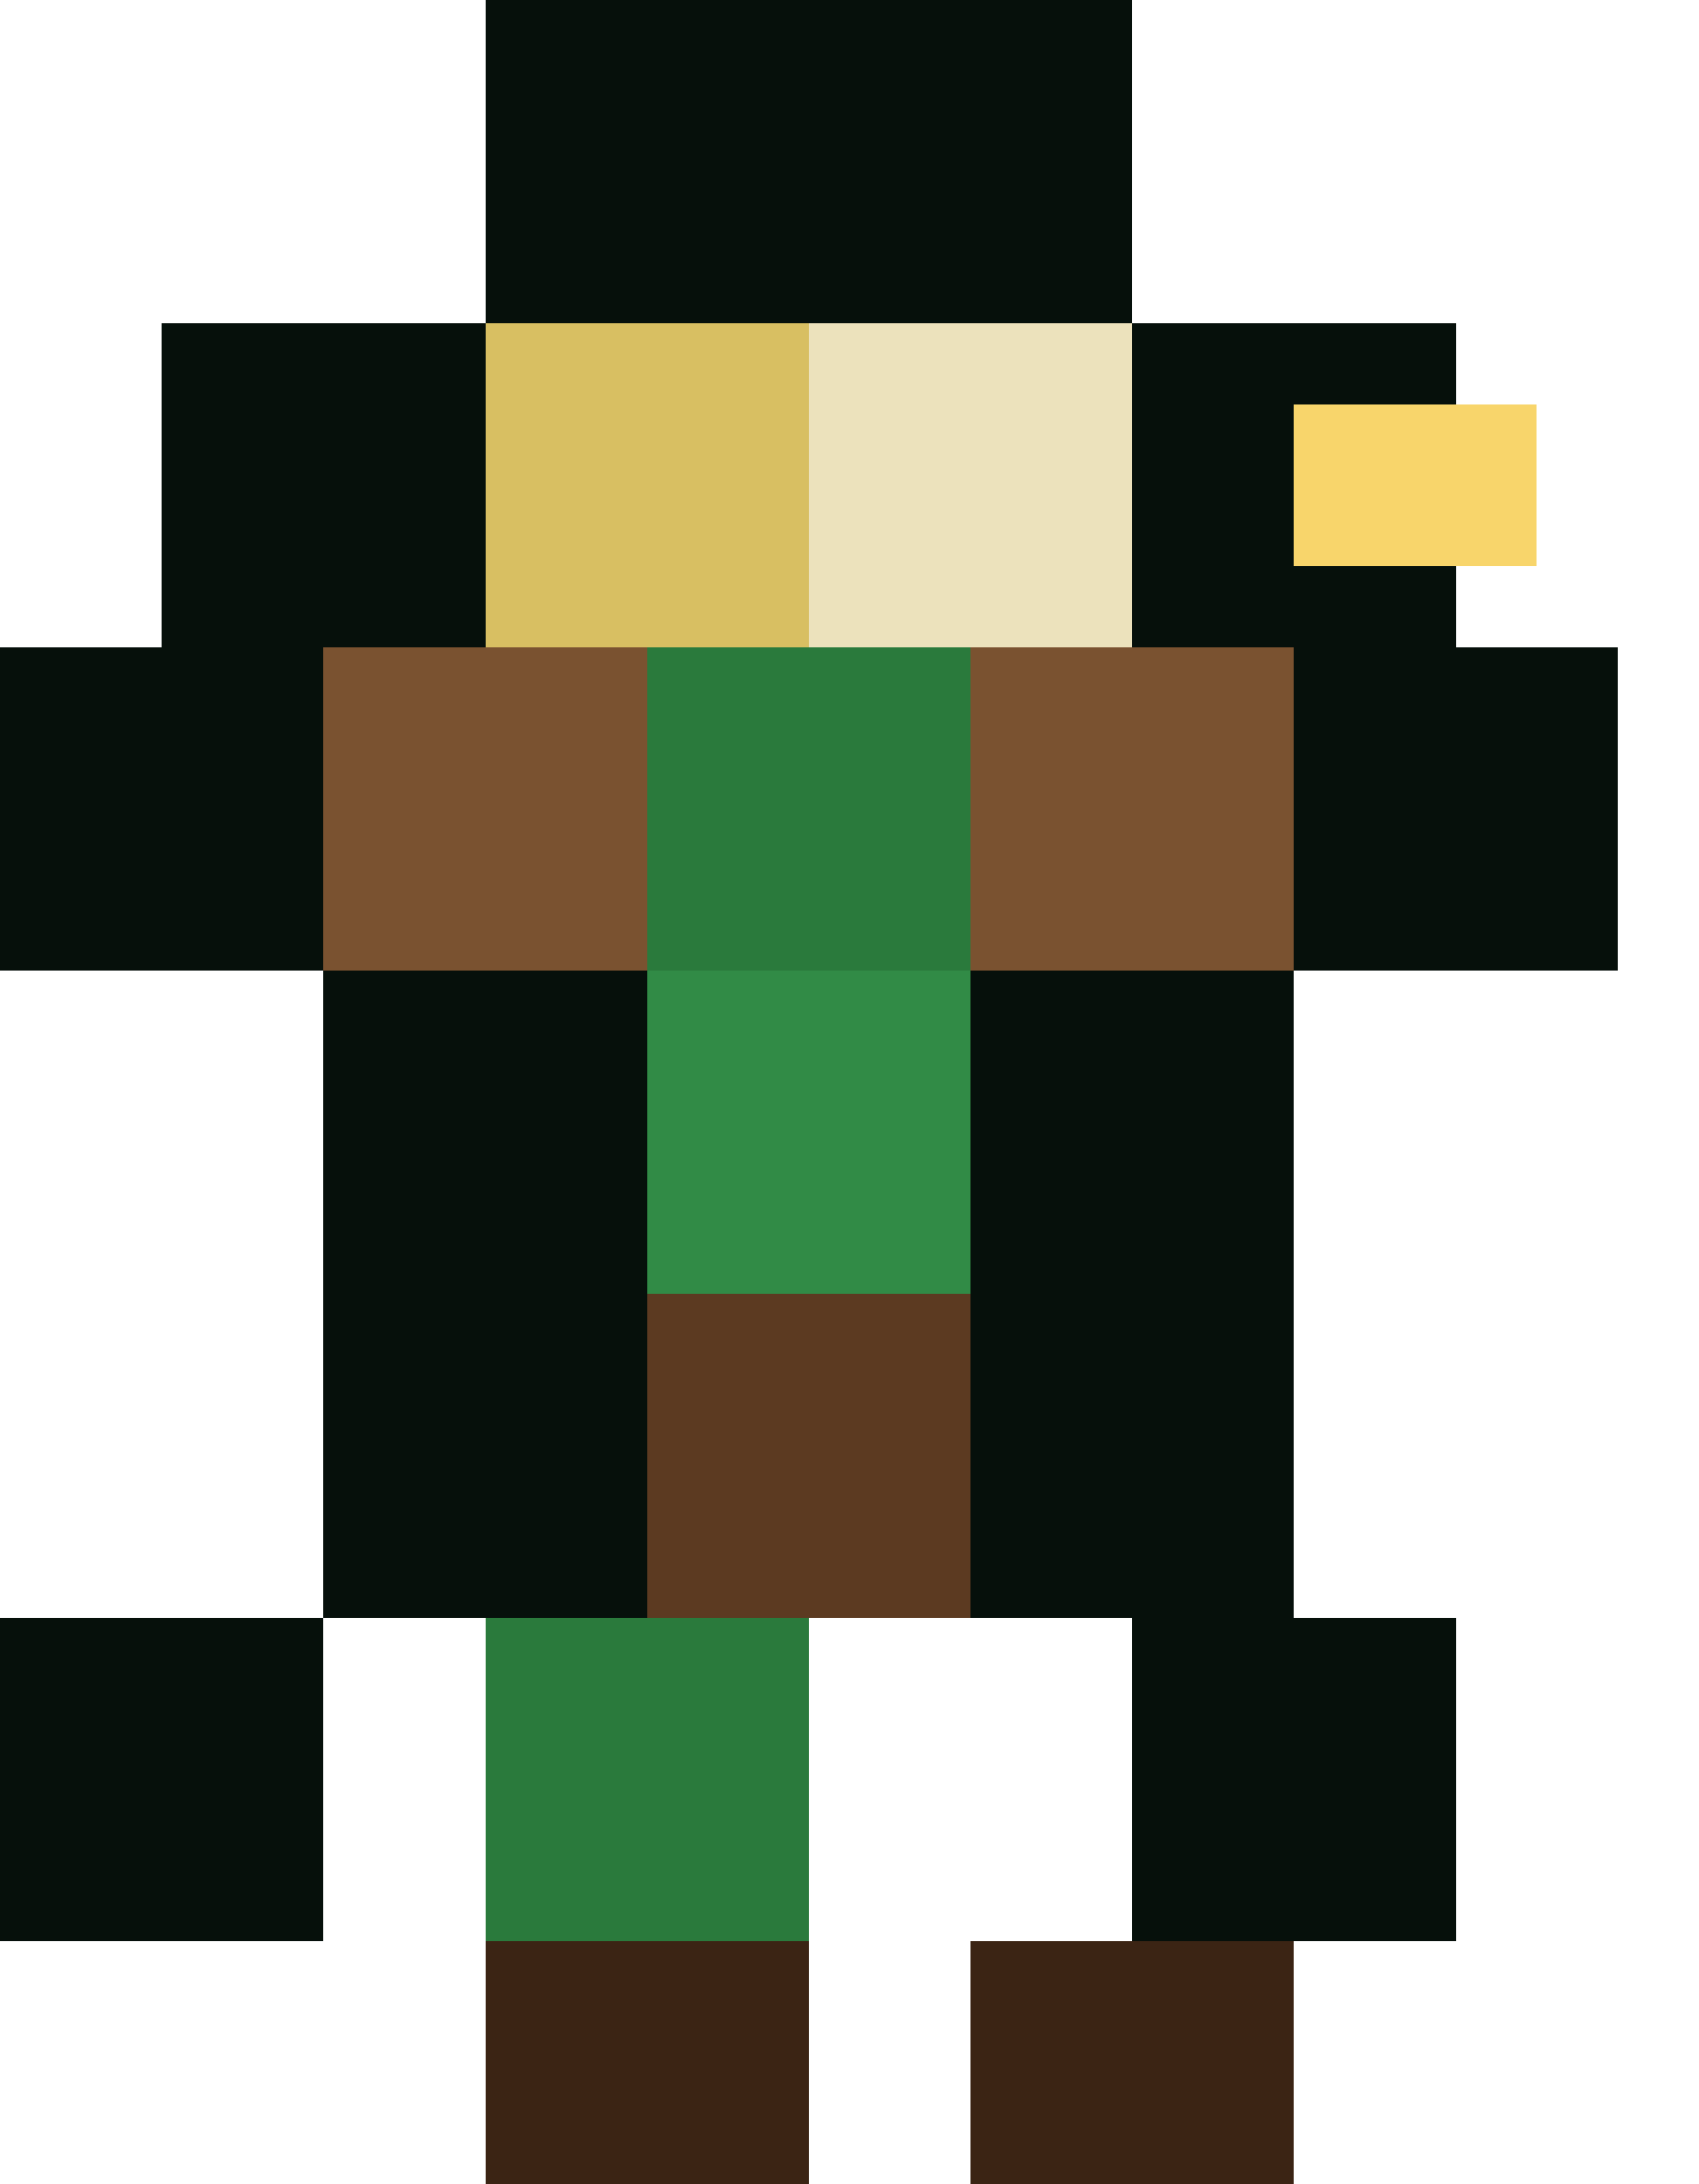
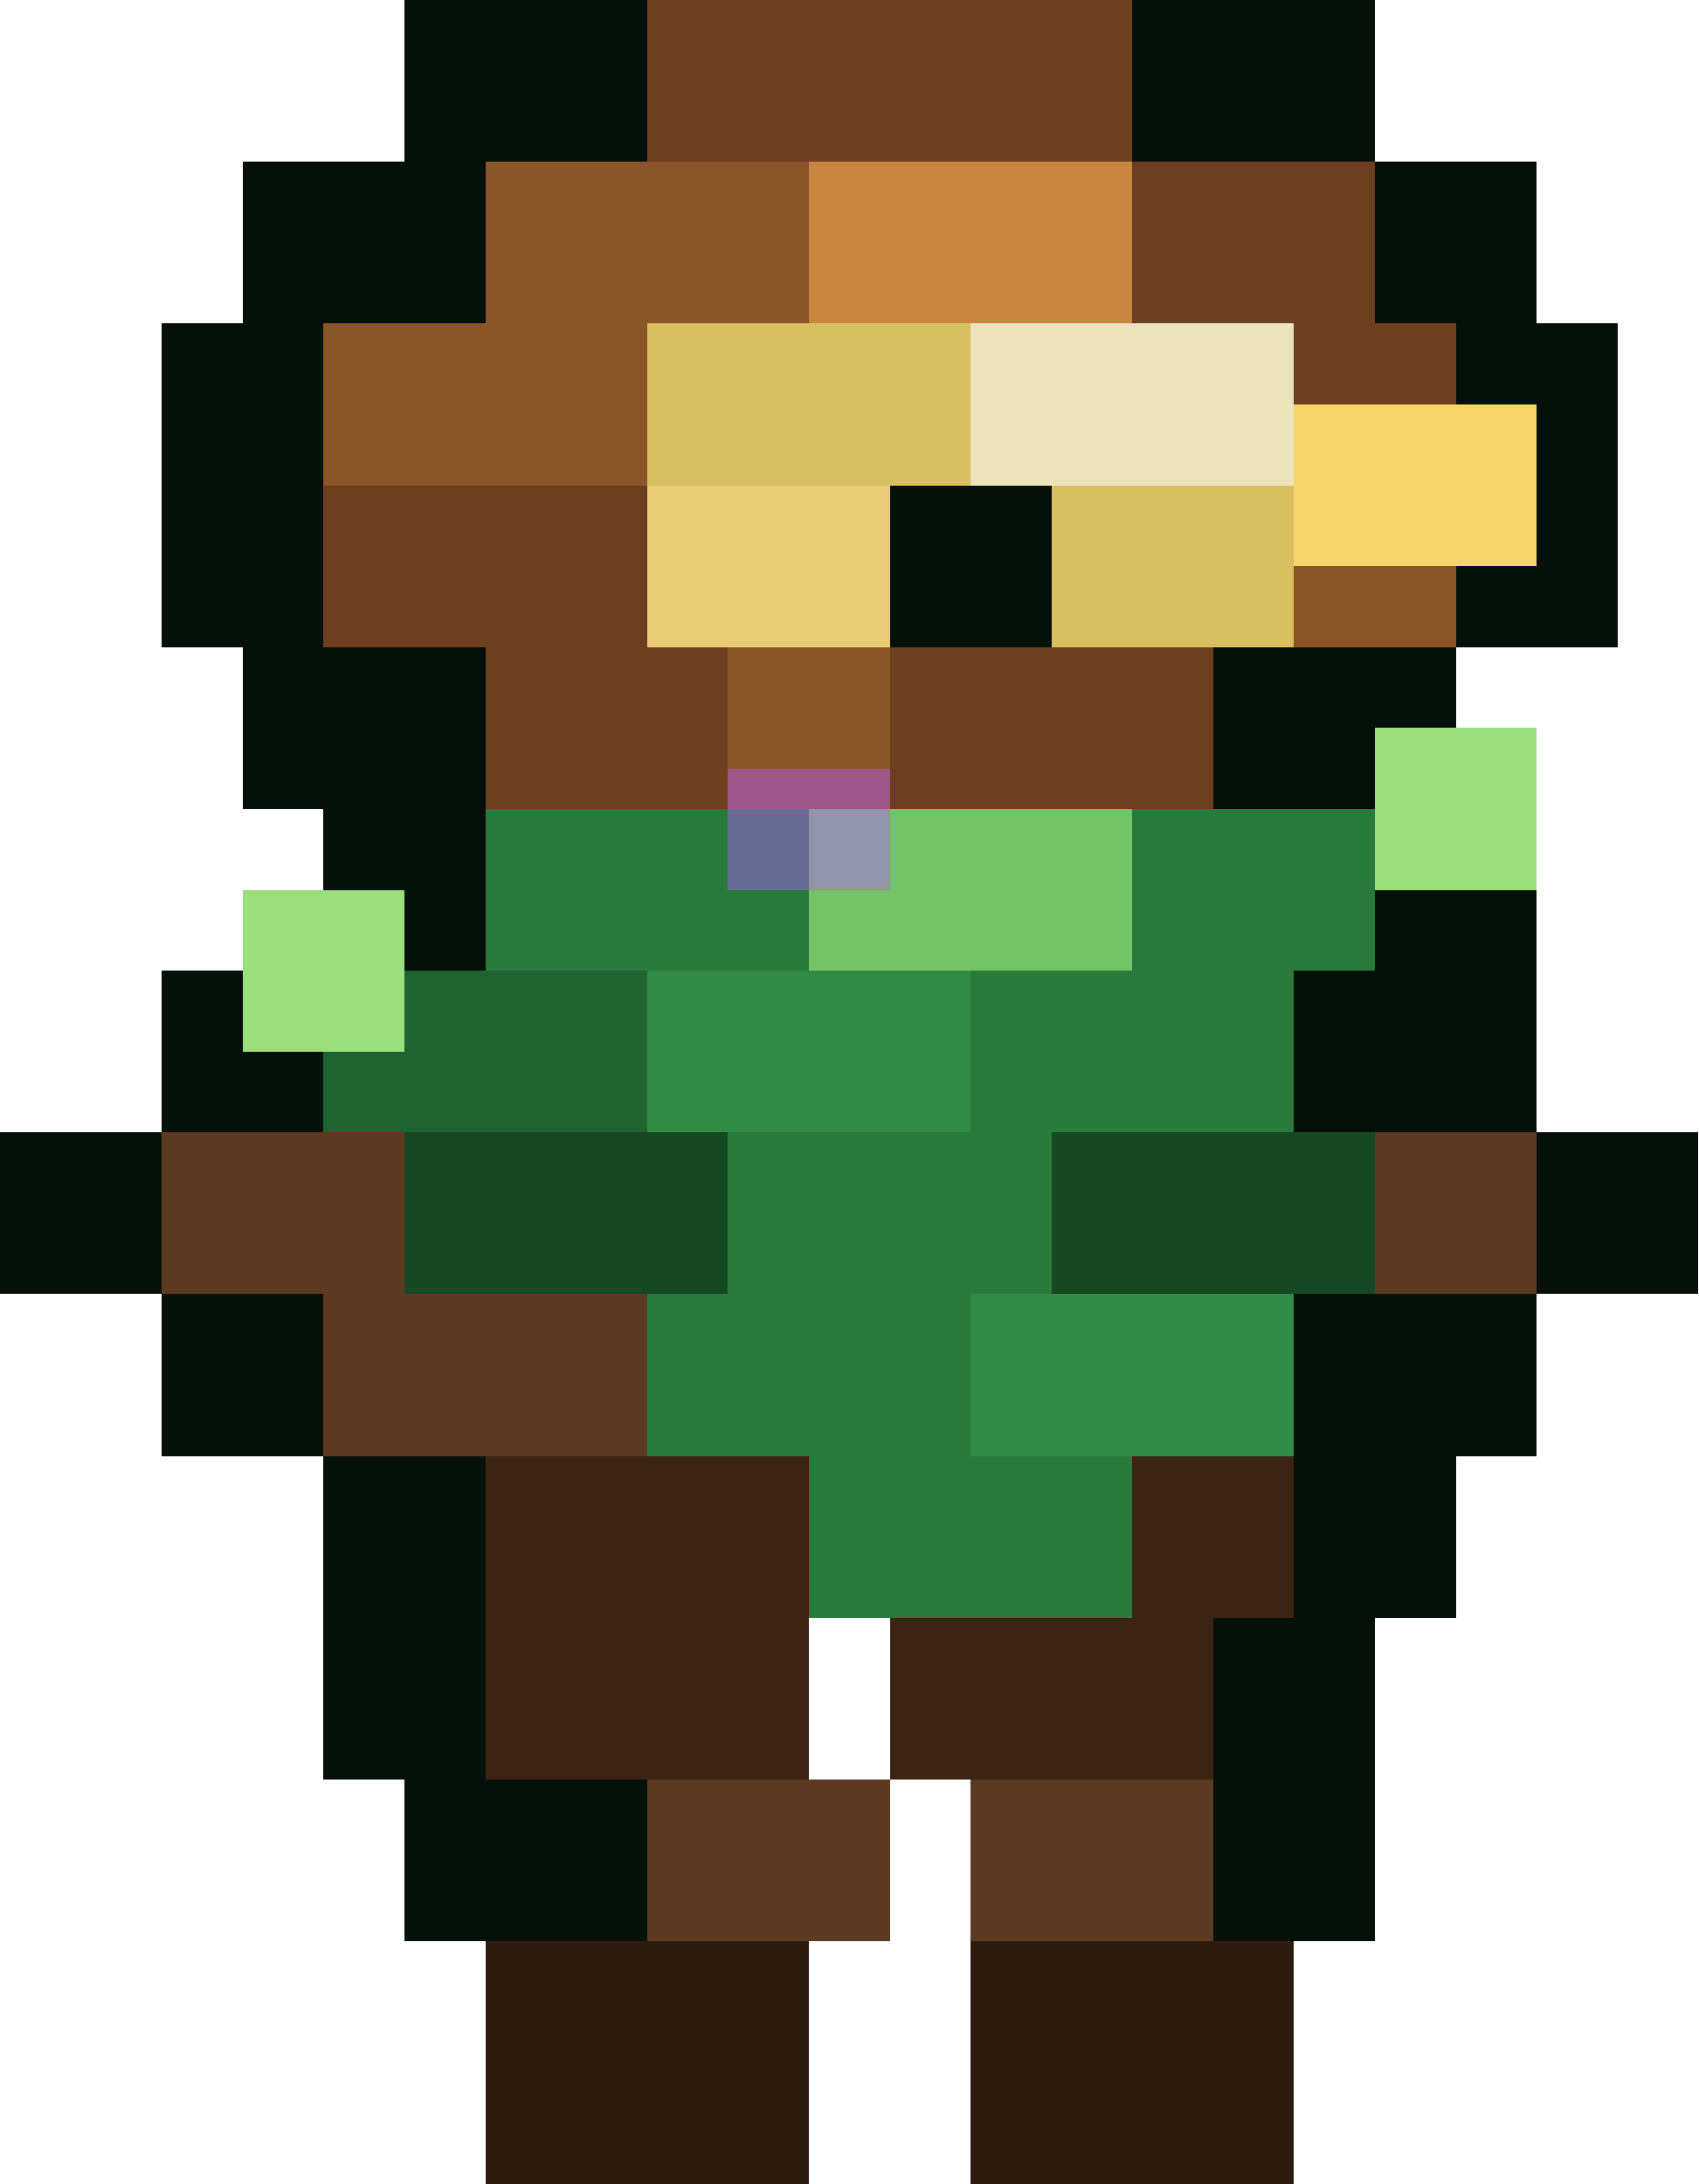
<svg xmlns="http://www.w3.org/2000/svg" viewBox="0 0 42 54" shape-rendering="crispEdges">
  <rect width="42" height="54" fill="none" />
-   <rect x="12" y="0" width="8" height="8" fill="#06100b" />
-   <rect x="20" y="0" width="8" height="8" fill="#06100b" />
-   <rect x="4" y="8" width="8" height="8" fill="#06100b" />
-   <rect x="12" y="8" width="8" height="8" fill="#d8bf62" />
-   <rect x="20" y="8" width="8" height="8" fill="#ece2bc" />
-   <rect x="28" y="8" width="8" height="8" fill="#06100b" />
-   <rect x="0" y="16" width="8" height="8" fill="#06100b" />
-   <rect x="8" y="16" width="8" height="8" fill="#7a5230" />
-   <rect x="16" y="16" width="8" height="8" fill="#2a7a3c" />
-   <rect x="24" y="16" width="8" height="8" fill="#7a5230" />
-   <rect x="32" y="16" width="8" height="8" fill="#06100b" />
-   <rect x="8" y="24" width="8" height="8" fill="#06100b" />
-   <rect x="16" y="24" width="8" height="8" fill="#318b46" />
-   <rect x="24" y="24" width="8" height="8" fill="#06100b" />
-   <rect x="8" y="32" width="8" height="8" fill="#06100b" />
-   <rect x="16" y="32" width="8" height="8" fill="#5c3a21" />
-   <rect x="24" y="32" width="8" height="8" fill="#06100b" />
-   <rect x="0" y="40" width="8" height="8" fill="#06100b" />
-   <rect x="12" y="40" width="8" height="8" fill="#2a7a3c" />
-   <rect x="28" y="40" width="8" height="8" fill="#06100b" />
-   <rect x="12" y="48" width="8" height="6" fill="#3b2414" />
-   <rect x="24" y="48" width="8" height="6" fill="#3b2414" />
+   <rect x="10" y="0" width="6" height="4" fill="#06100b" />
+   <rect x="16" y="0" width="12" height="4" fill="#6b3f1f" />
+   <rect x="28" y="0" width="6" height="4" fill="#06100b" />
+   <rect x="6" y="4" width="6" height="4" fill="#06100b" />
+   <rect x="12" y="4" width="8" height="4" fill="#8a5528" />
+   <rect x="20" y="4" width="8" height="4" fill="#c7853f" />
+   <rect x="28" y="4" width="6" height="4" fill="#6b3f1f" />
+   <rect x="34" y="4" width="4" height="4" fill="#06100b" />
+   <rect x="4" y="8" width="4" height="4" fill="#06100b" />
+   <rect x="8" y="8" width="8" height="4" fill="#8a5528" />
+   <rect x="16" y="8" width="8" height="4" fill="#d8bf62" />
+   <rect x="24" y="8" width="8" height="4" fill="#ece2bc" />
+   <rect x="32" y="8" width="4" height="4" fill="#6b3f1f" />
+   <rect x="36" y="8" width="4" height="4" fill="#06100b" />
+   <rect x="4" y="12" width="4" height="4" fill="#06100b" />
+   <rect x="8" y="12" width="8" height="4" fill="#6b3f1f" />
+   <rect x="16" y="12" width="6" height="4" fill="#e8cc78" />
+   <rect x="22" y="12" width="4" height="4" fill="#06100b" />
+   <rect x="26" y="12" width="6" height="4" fill="#d8bf62" />
+   <rect x="32" y="12" width="4" height="4" fill="#8a5528" />
+   <rect x="36" y="12" width="4" height="4" fill="#06100b" />
+   <rect x="6" y="16" width="6" height="4" fill="#06100b" />
+   <rect x="12" y="16" width="6" height="4" fill="#6b3f1f" />
+   <rect x="18" y="16" width="4" height="4" fill="#8a5528" />
+   <rect x="22" y="16" width="8" height="4" fill="#6b3f1f" />
+   <rect x="30" y="16" width="6" height="4" fill="#06100b" />
+   <rect x="8" y="20" width="4" height="4" fill="#06100b" />
+   <rect x="12" y="20" width="8" height="4" fill="#2a7a3c" />
+   <rect x="20" y="20" width="8" height="4" fill="#74c365" />
+   <rect x="28" y="20" width="6" height="4" fill="#2a7a3c" />
+   <rect x="34" y="20" width="4" height="4" fill="#06100b" />
+   <rect x="4" y="24" width="4" height="4" fill="#06100b" />
+   <rect x="8" y="24" width="8" height="4" fill="#1f6330" />
+   <rect x="16" y="24" width="8" height="4" fill="#318b46" />
+   <rect x="24" y="24" width="8" height="4" fill="#2a7a3c" />
+   <rect x="32" y="24" width="6" height="4" fill="#06100b" />
+   <rect x="0" y="28" width="4" height="4" fill="#06100b" />
+   <rect x="4" y="28" width="6" height="4" fill="#5c3a21" />
+   <rect x="10" y="28" width="8" height="4" fill="#164823" />
+   <rect x="18" y="28" width="8" height="4" fill="#2a7a3c" />
+   <rect x="26" y="28" width="8" height="4" fill="#164823" />
+   <rect x="34" y="28" width="4" height="4" fill="#5c3a21" />
+   <rect x="38" y="28" width="4" height="4" fill="#06100b" />
+   <rect x="4" y="32" width="4" height="4" fill="#06100b" />
+   <rect x="8" y="32" width="8" height="4" fill="#5c3a21" />
+   <rect x="16" y="32" width="8" height="4" fill="#2a7a3c" />
+   <rect x="24" y="32" width="8" height="4" fill="#318b46" />
+   <rect x="32" y="32" width="6" height="4" fill="#06100b" />
+   <rect x="8" y="36" width="4" height="4" fill="#06100b" />
+   <rect x="12" y="36" width="8" height="4" fill="#3b2414" />
+   <rect x="20" y="36" width="8" height="4" fill="#2a7a3c" />
+   <rect x="28" y="36" width="4" height="4" fill="#3b2414" />
+   <rect x="32" y="36" width="4" height="4" fill="#06100b" />
+   <rect x="8" y="40" width="4" height="4" fill="#06100b" />
+   <rect x="12" y="40" width="8" height="4" fill="#3b2414" />
+   <rect x="22" y="40" width="8" height="4" fill="#3b2414" />
+   <rect x="30" y="40" width="4" height="4" fill="#06100b" />
+   <rect x="10" y="44" width="6" height="4" fill="#06100b" />
+   <rect x="16" y="44" width="6" height="4" fill="#5c3a21" />
+   <rect x="24" y="44" width="6" height="4" fill="#5c3a21" />
+   <rect x="30" y="44" width="4" height="4" fill="#06100b" />
+   <rect x="12" y="48" width="8" height="6" fill="#2e1b10" />
+   <rect x="24" y="48" width="8" height="6" fill="#2e1b10" />
  <rect x="32" y="10" width="6" height="4" fill="#f8d56b" />
+   <rect x="6" y="22" width="4" height="4" fill="#9ade7e" />
+   <rect x="34" y="18" width="4" height="4" fill="#9ade7e" />
+   <rect x="18" y="19" width="4" height="3" fill="#b65cff" opacity="0.45" />
</svg>
